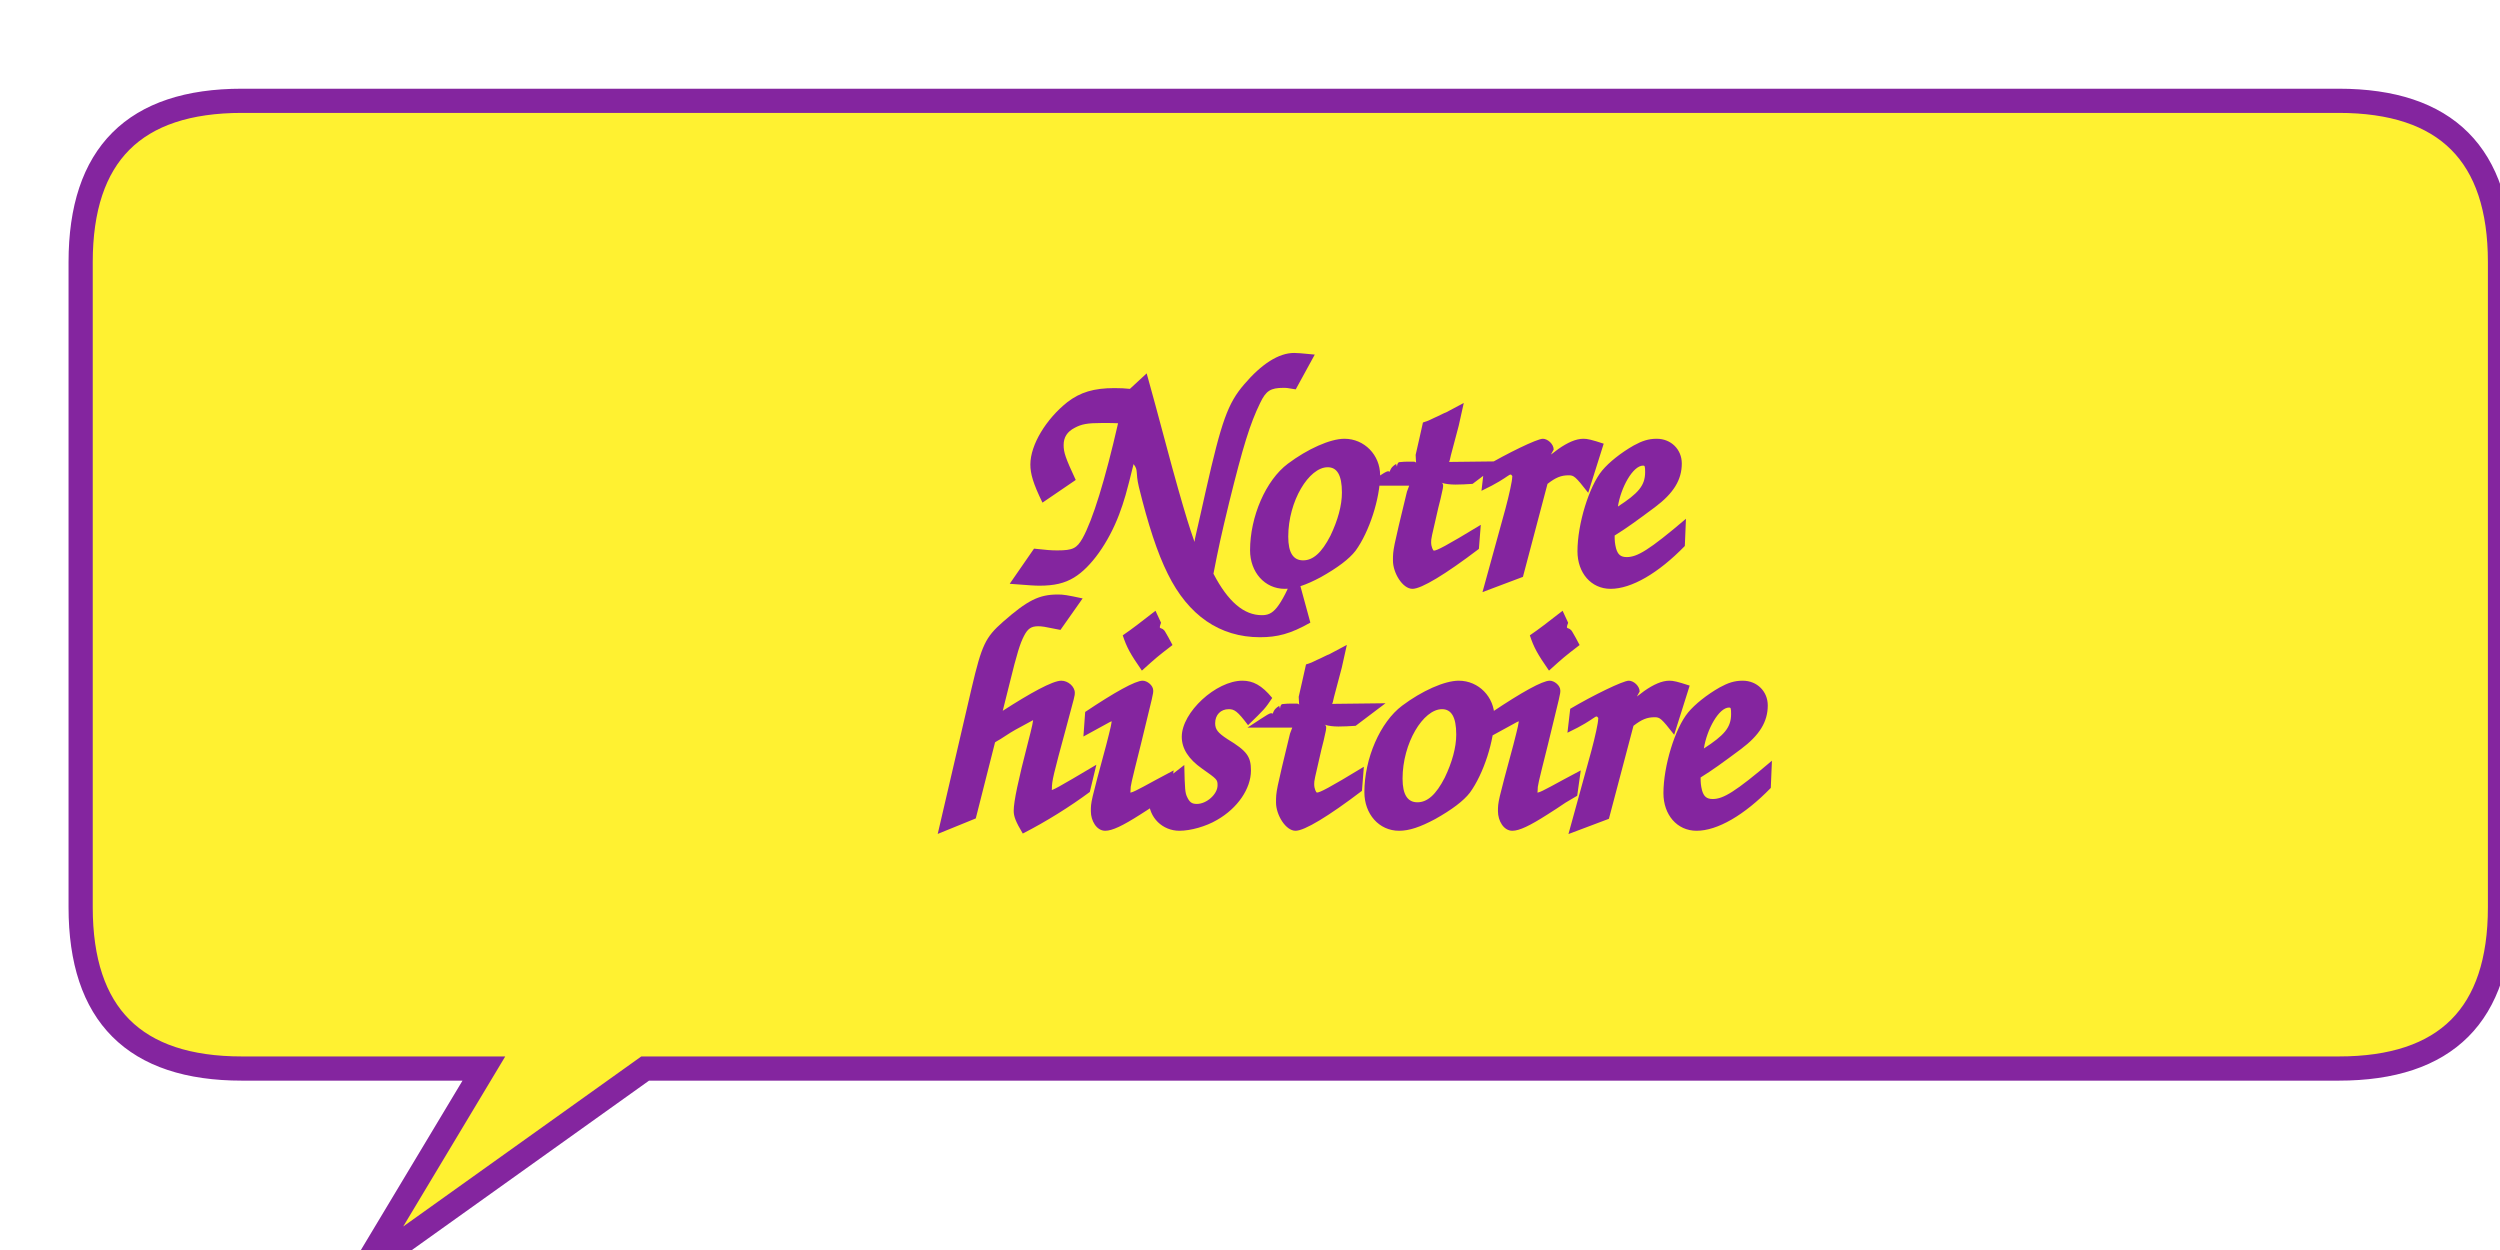
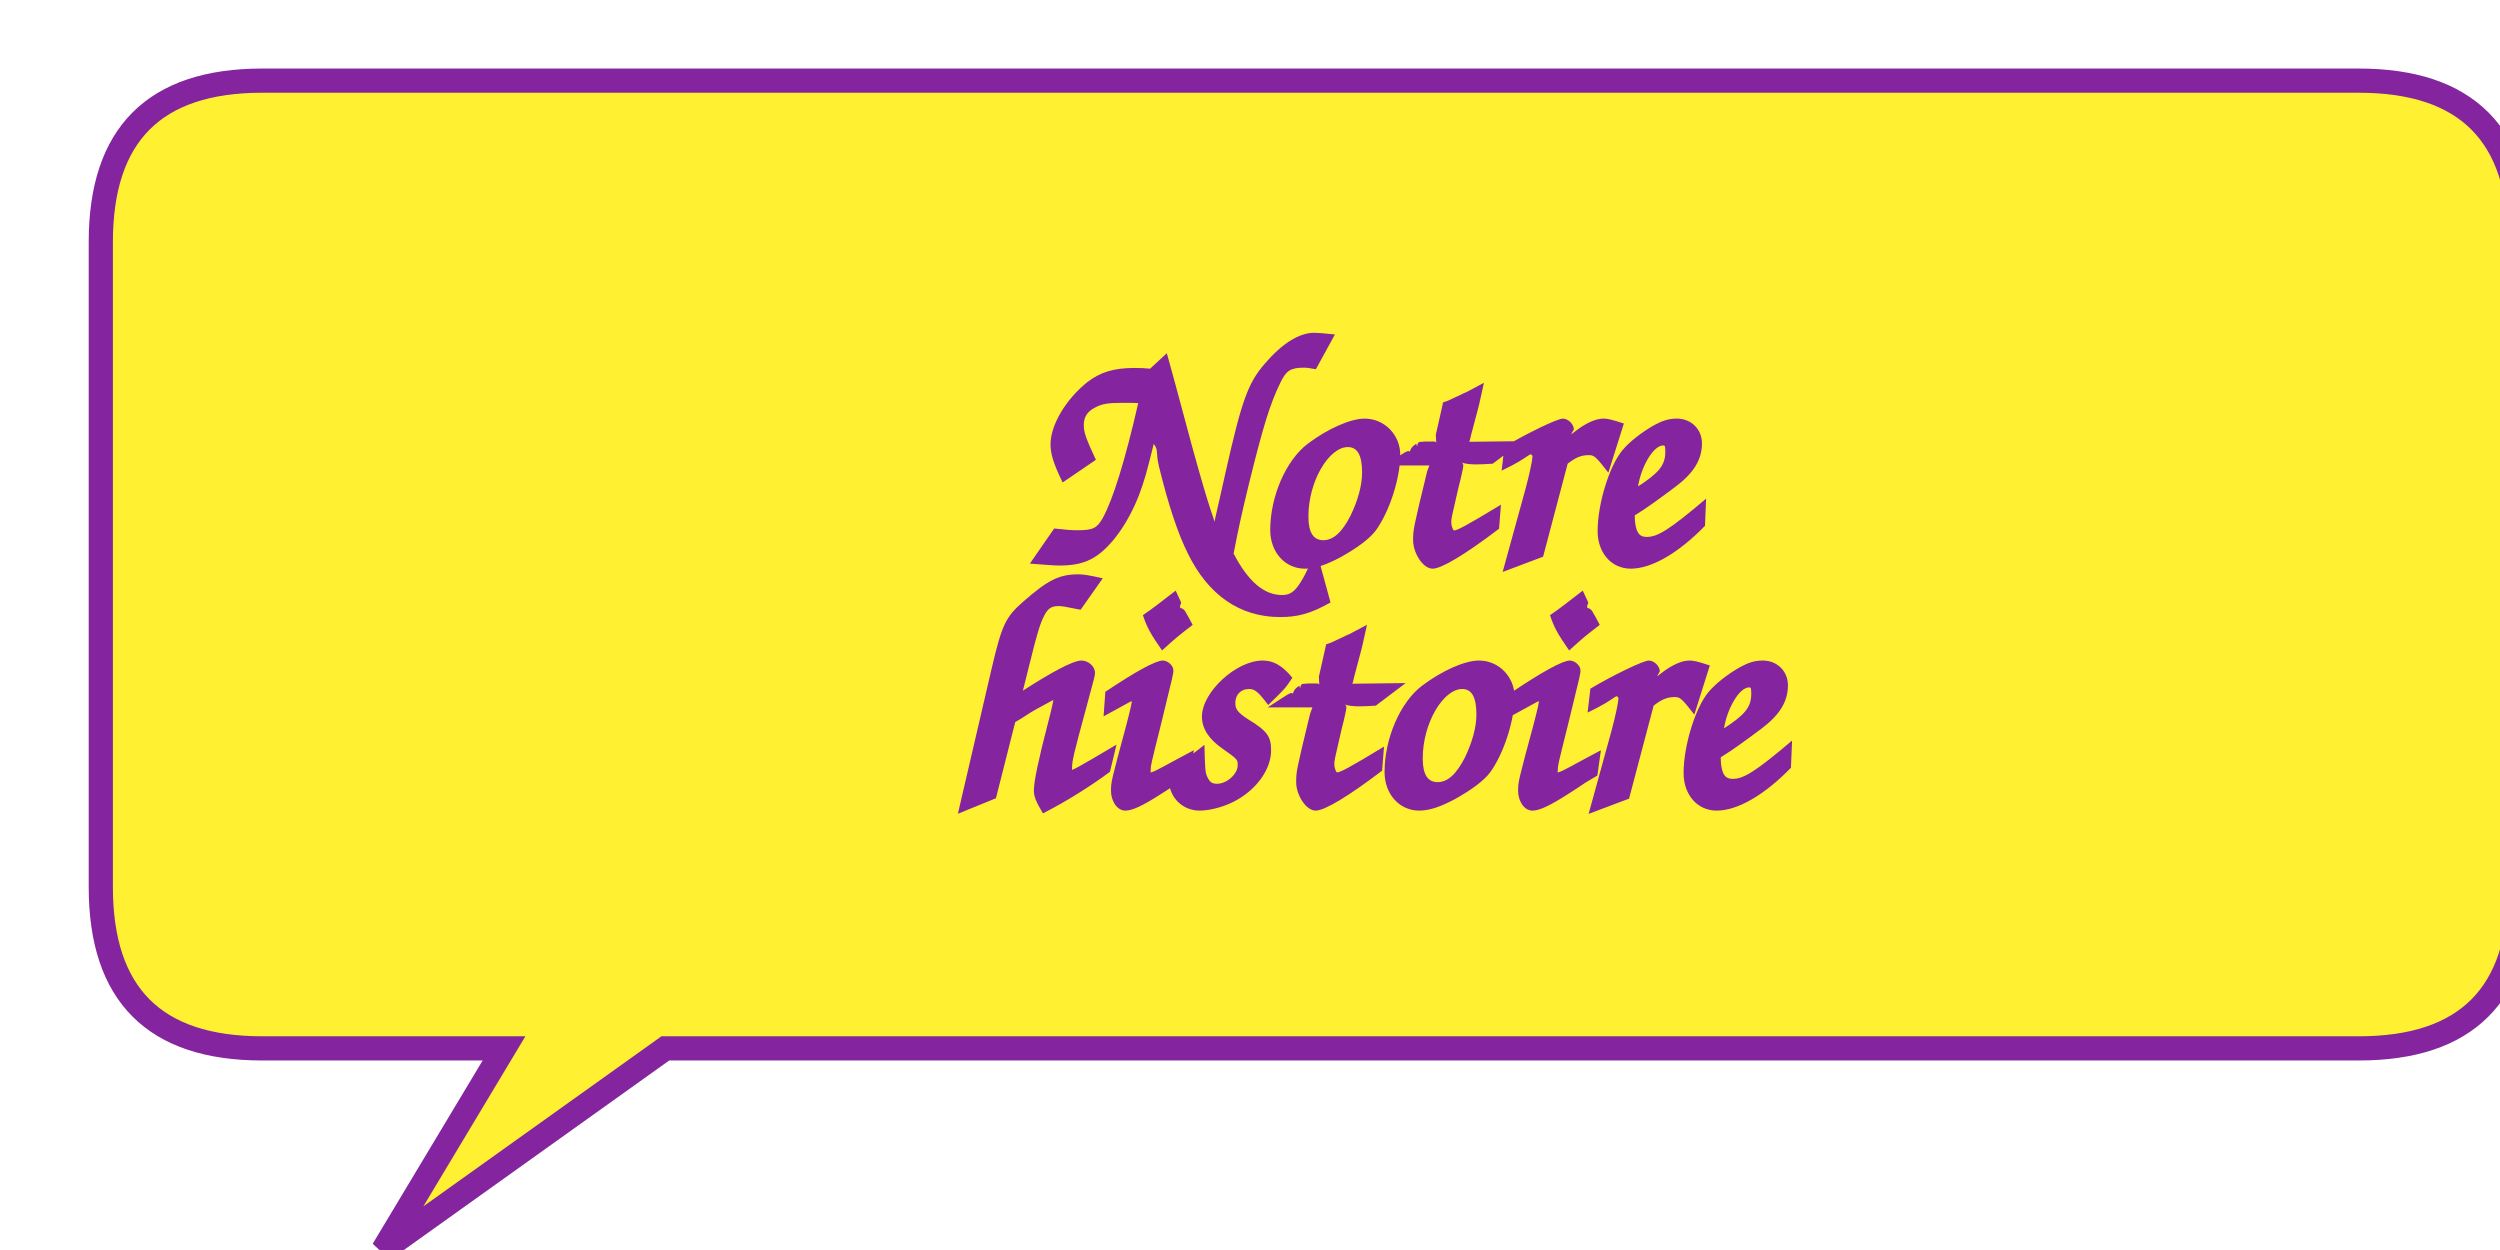
- <svg xmlns="http://www.w3.org/2000/svg" width="320" height="160" viewBox="0 0 310 150">
+ <svg xmlns="http://www.w3.org/2000/svg" width="320" height="160" viewBox="0 0 305 155">
  <path d="M 30 10 Q 10 10 10 30 L 10 110 Q 10 130 30 130 L 60 130 L 45 155 L 80 130 L 290 130 Q 310 130 310 110 L 310 30 Q 310 10 290 10 Z" fill="#FFF131" stroke="#84259F" stroke-width="3" />
  <text x="165" y="70" font-family="Pangolin, cursive" font-size="40" font-weight="bold" fill="#84259F" text-anchor="middle">Notre</text>
  <text x="165" y="100" font-family="Pangolin, cursive" font-size="40" font-weight="bold" fill="#84259F" text-anchor="middle">histoire</text>
</svg>
